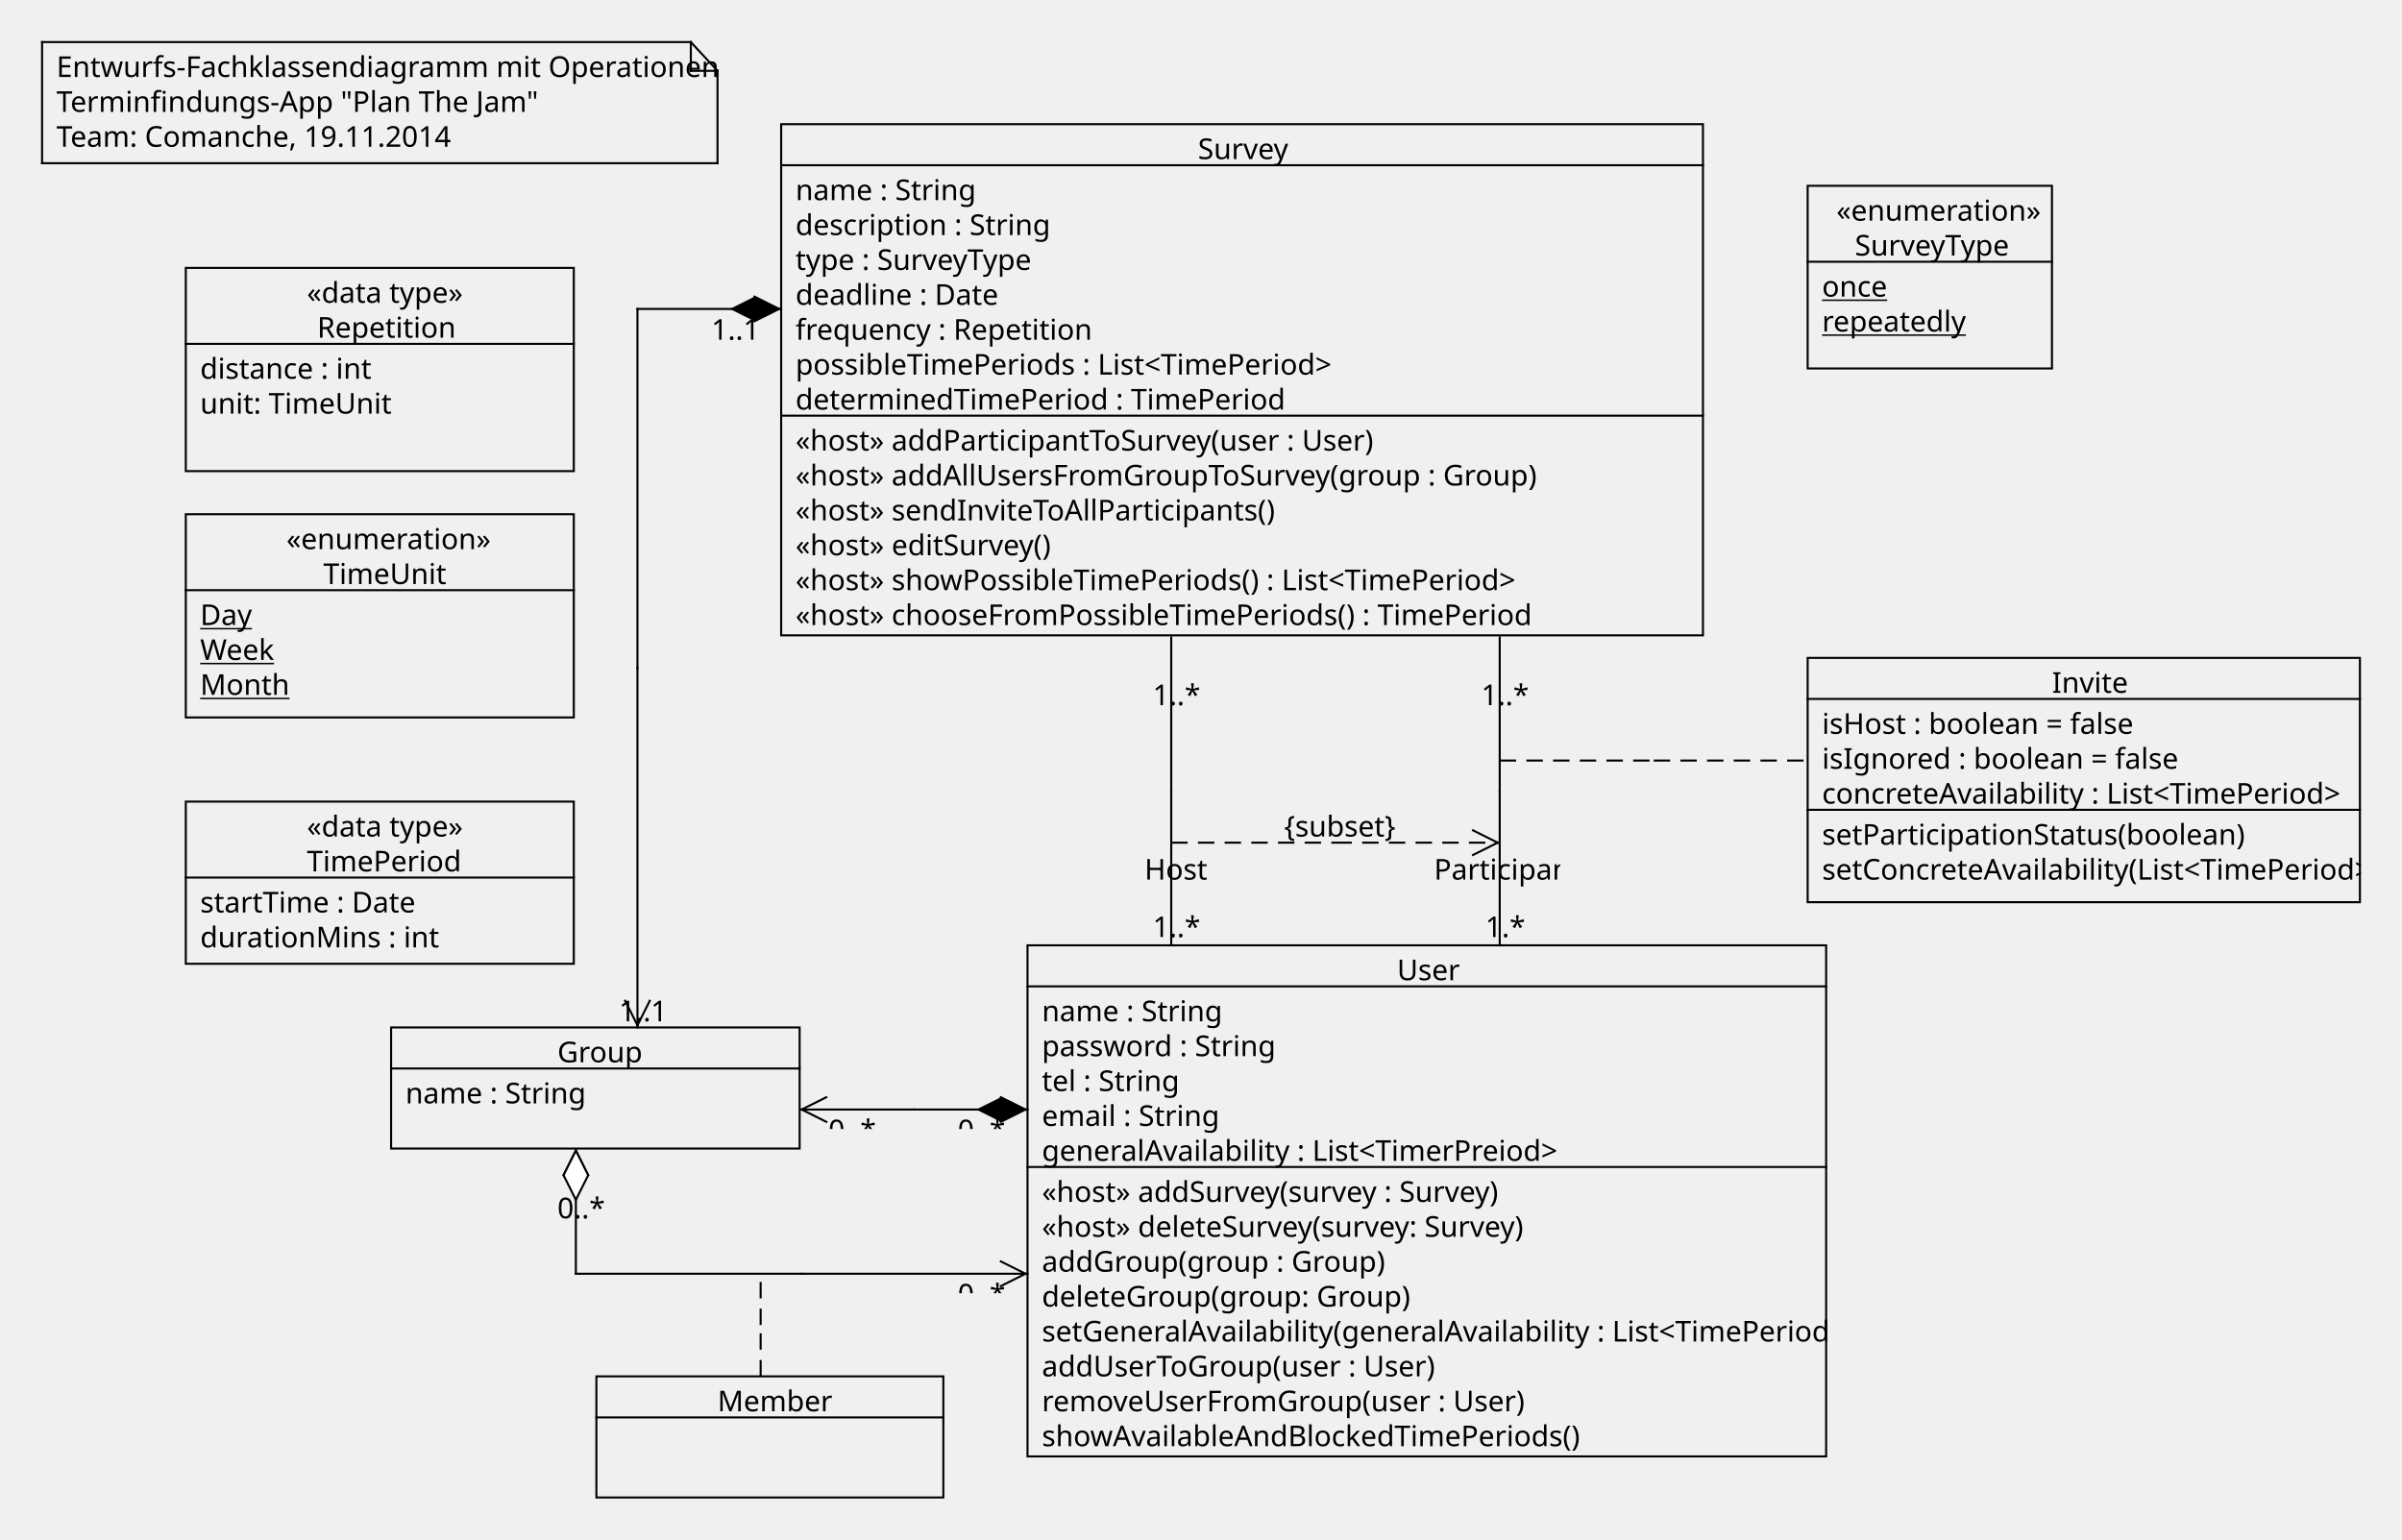
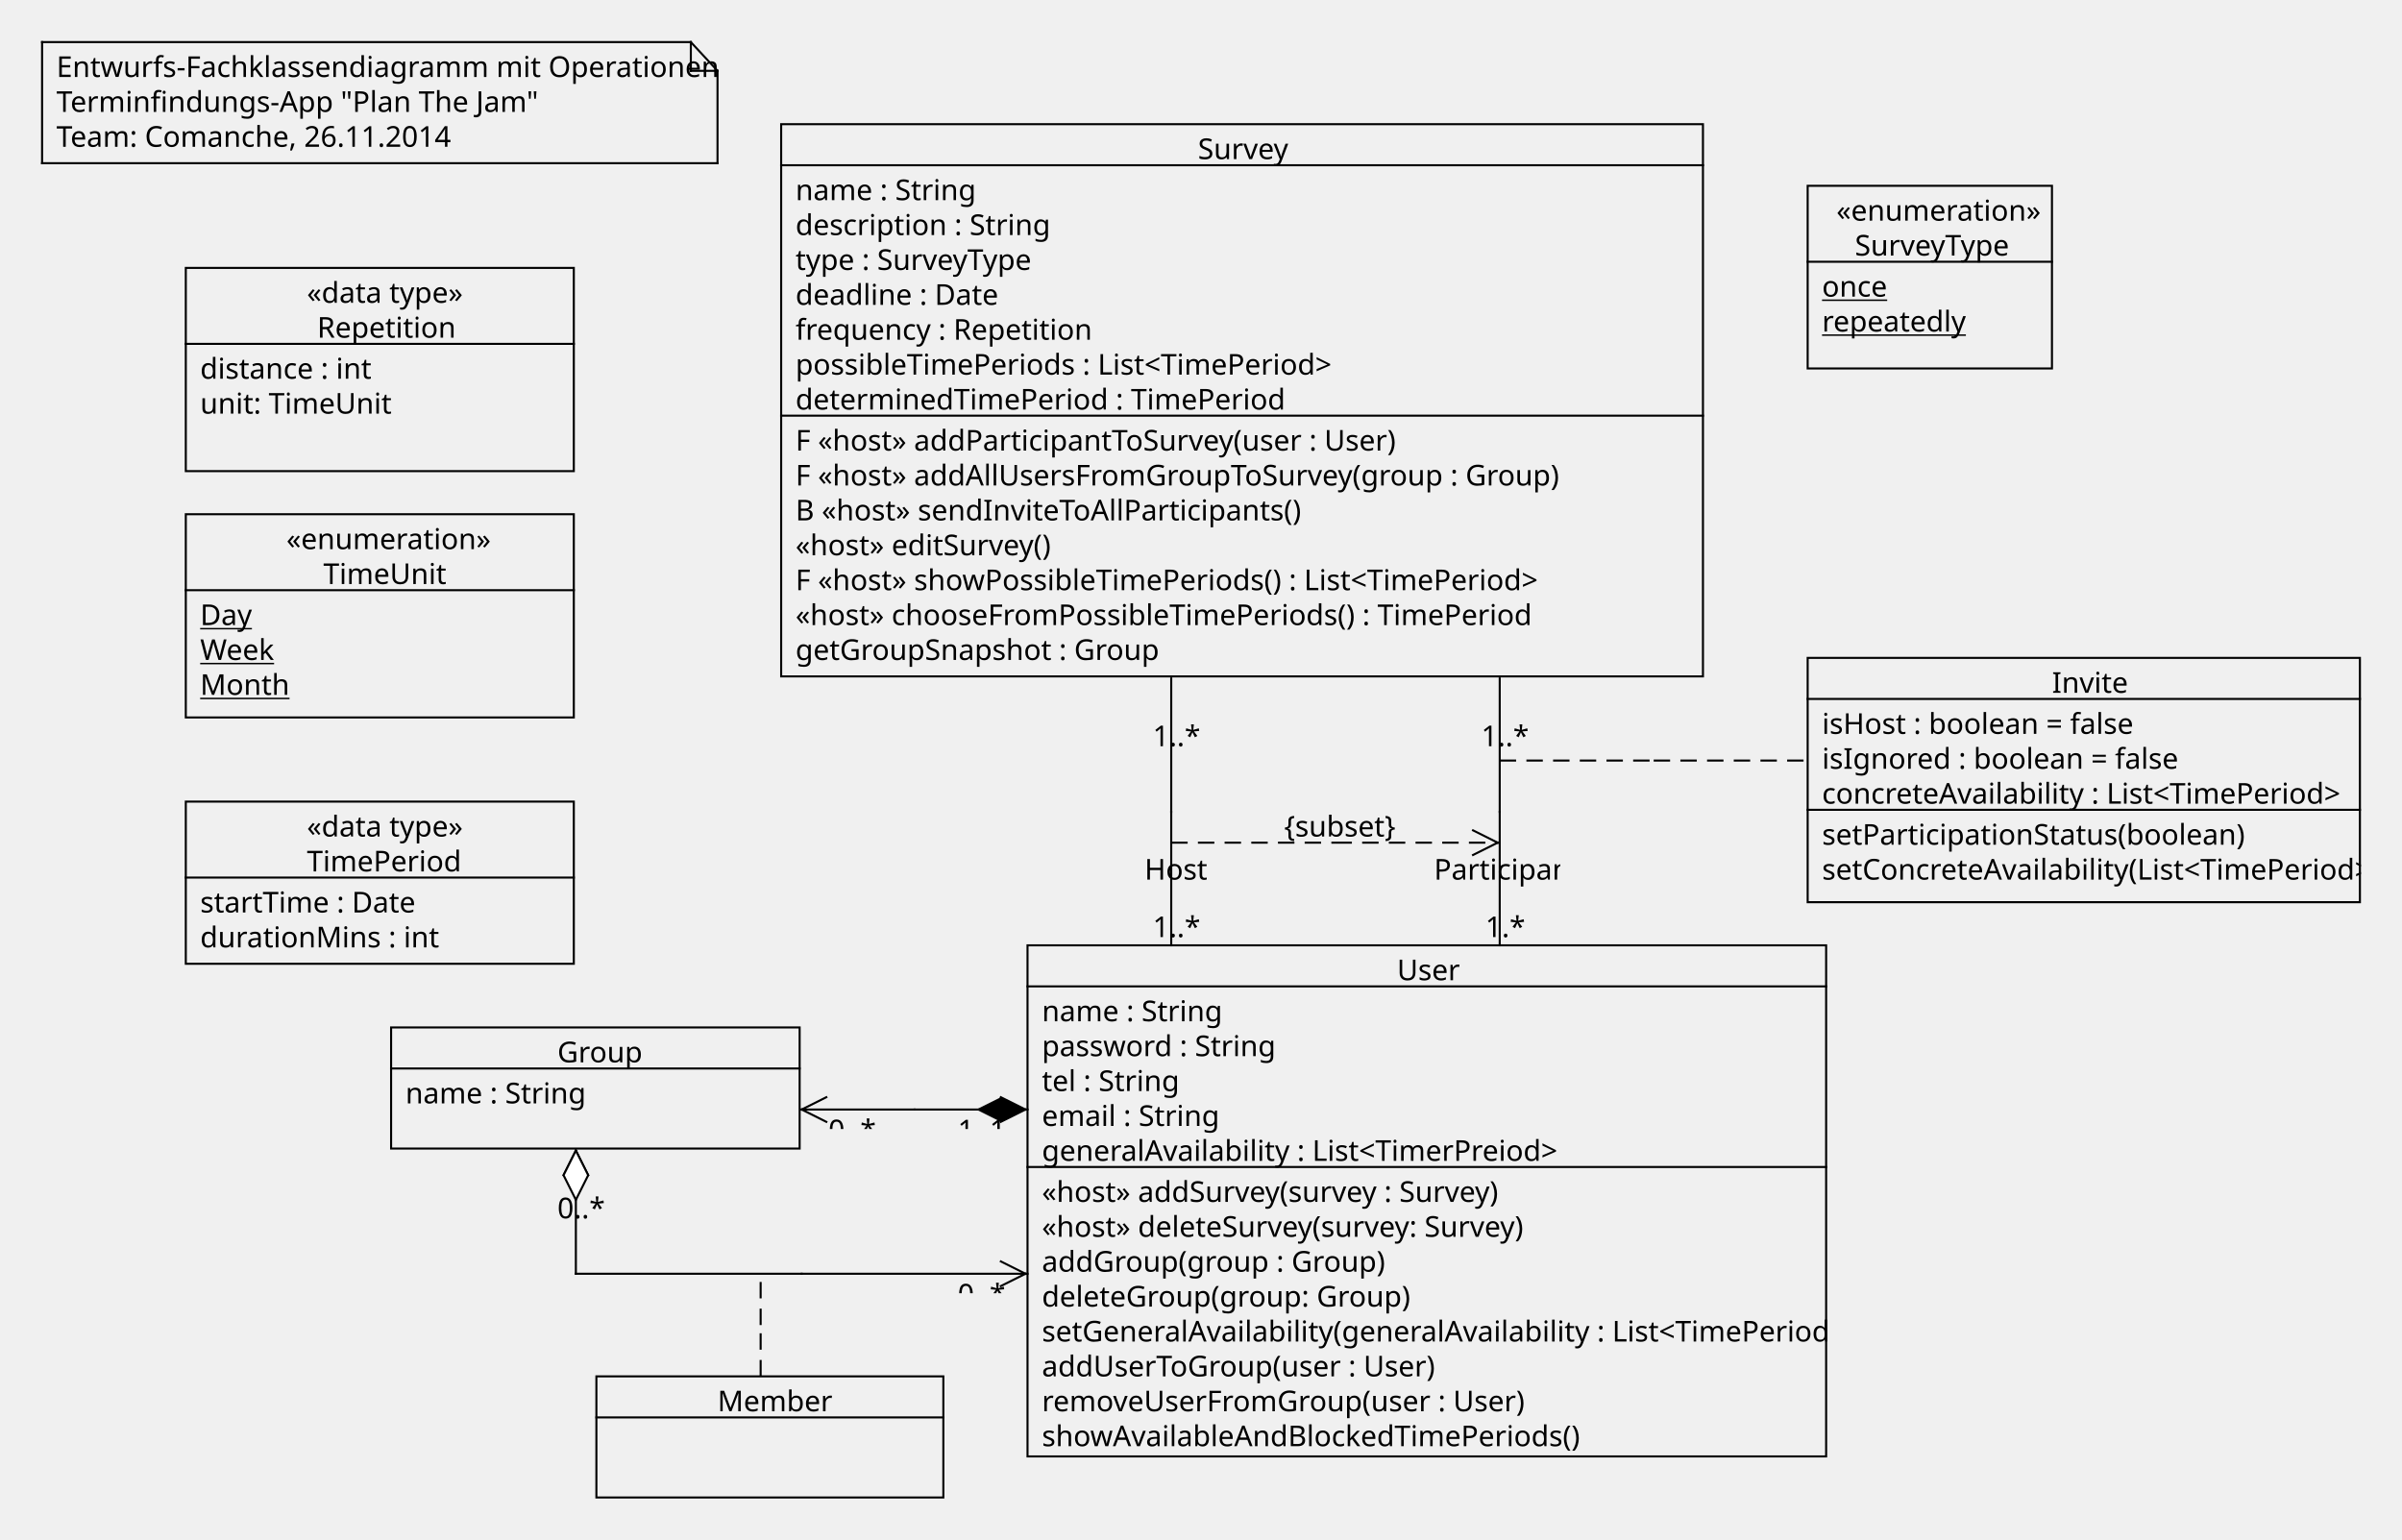
- <svg xmlns="http://www.w3.org/2000/svg" fill-opacity="1" color-rendering="auto" color-interpolation="auto" text-rendering="auto" stroke="black" stroke-linecap="square" width="1170" stroke-miterlimit="10" shape-rendering="auto" stroke-opacity="1" fill="black" stroke-dasharray="none" font-weight="normal" stroke-width="1" viewBox="160 0 1170 750" height="750" font-family="'Dialog'" font-style="normal" stroke-linejoin="miter" font-size="12" stroke-dashoffset="0" image-rendering="auto">
+ <svg xmlns="http://www.w3.org/2000/svg" fill-opacity="1" color-rendering="auto" color-interpolation="auto" text-rendering="auto" stroke="black" stroke-linecap="square" width="1170" stroke-miterlimit="10" shape-rendering="auto" stroke-opacity="1" fill="black" stroke-dasharray="none" font-weight="normal" stroke-width="1" viewBox="160 10 1170 750" height="750" font-family="'Dialog'" font-style="normal" stroke-linejoin="miter" font-size="12" stroke-dashoffset="0" image-rendering="auto">
  <defs id="genericDefs" />
  <g>
    <defs id="defs1">
      <clipPath clipPathUnits="userSpaceOnUse" id="clipPath1">
        <path d="M0 0 L2147483647 0 L2147483647 2147483647 L0 2147483647 L0 0 Z" />
      </clipPath>
      <clipPath clipPathUnits="userSpaceOnUse" id="clipPath2">
        <path d="M0 0 L0 100 L260 100 L260 0 Z" />
      </clipPath>
      <clipPath clipPathUnits="userSpaceOnUse" id="clipPath3">
        <path d="M-0.5 -0.5 L-0.5 99.5 L259.5 99.5 L259.5 -0.5 Z" />
      </clipPath>
      <clipPath clipPathUnits="userSpaceOnUse" id="clipPath4">
-         <path d="M0 0 L0 390 L110 390 L110 0 Z" />
+         <path d="M0 0 L0 90 L40 90 L40 0 Z" />
      </clipPath>
      <clipPath clipPathUnits="userSpaceOnUse" id="clipPath5">
-         <path d="M-0.5 -0.5 L-0.5 389.5 L109.5 389.5 L109.5 -0.5 Z" />
+         <path d="M-0.5 -0.5 L-0.5 89.5 L39.5 89.5 L39.5 -0.5 Z" />
      </clipPath>
      <clipPath clipPathUnits="userSpaceOnUse" id="clipPath6">
-         <path d="M0 0 L0 90 L40 90 L40 0 Z" />
+         <path d="M0 0 L0 60 L170 60 L170 0 Z" />
      </clipPath>
      <clipPath clipPathUnits="userSpaceOnUse" id="clipPath7">
-         <path d="M-0.5 -0.5 L-0.5 89.5 L39.5 89.5 L39.5 -0.5 Z" />
+         <path d="M-0.5 -0.5 L-0.5 59.5 L169.5 59.5 L169.5 -0.5 Z" />
      </clipPath>
      <clipPath clipPathUnits="userSpaceOnUse" id="clipPath8">
-         <path d="M0 0 L0 60 L170 60 L170 0 Z" />
+         <path d="M0 0 L0 60 L330 60 L330 0 Z" />
      </clipPath>
      <clipPath clipPathUnits="userSpaceOnUse" id="clipPath9">
-         <path d="M-0.5 -0.5 L-0.5 59.5 L169.5 59.5 L169.5 -0.5 Z" />
+         <path d="M-0.5 -0.5 L-0.5 59.5 L329.5 59.5 L329.5 -0.5 Z" />
      </clipPath>
      <clipPath clipPathUnits="userSpaceOnUse" id="clipPath10">
-         <path d="M0 0 L0 60 L330 60 L330 0 Z" />
+         <path d="M0 0 L0 40 L150 40 L150 0 Z" />
      </clipPath>
      <clipPath clipPathUnits="userSpaceOnUse" id="clipPath11">
-         <path d="M-0.5 -0.5 L-0.5 59.5 L329.5 59.5 L329.5 -0.5 Z" />
+         <path d="M-0.5 -0.5 L-0.5 39.5 L149.5 39.5 L149.5 -0.5 Z" />
      </clipPath>
      <clipPath clipPathUnits="userSpaceOnUse" id="clipPath12">
-         <path d="M0 0 L0 40 L150 40 L150 0 Z" />
+         <path d="M0 0 L0 60 L200 60 L200 0 Z" />
      </clipPath>
      <clipPath clipPathUnits="userSpaceOnUse" id="clipPath13">
-         <path d="M-0.5 -0.5 L-0.5 39.5 L149.5 39.5 L149.5 -0.5 Z" />
+         <path d="M-0.5 -0.5 L-0.5 59.5 L199.5 59.5 L199.5 -0.5 Z" />
      </clipPath>
      <clipPath clipPathUnits="userSpaceOnUse" id="clipPath14">
-         <path d="M0 0 L0 60 L200 60 L200 0 Z" />
+         <path d="M0 0 L0 100 L190 100 L190 0 Z" />
      </clipPath>
      <clipPath clipPathUnits="userSpaceOnUse" id="clipPath15">
-         <path d="M-0.5 -0.5 L-0.5 59.5 L199.5 59.5 L199.5 -0.5 Z" />
+         <path d="M-0.5 -0.5 L-0.5 99.5 L189.5 99.5 L189.5 -0.5 Z" />
      </clipPath>
      <clipPath clipPathUnits="userSpaceOnUse" id="clipPath16">
-         <path d="M0 0 L0 100 L190 100 L190 0 Z" />
+         <path d="M0 0 L0 80 L190 80 L190 0 Z" />
      </clipPath>
      <clipPath clipPathUnits="userSpaceOnUse" id="clipPath17">
-         <path d="M-0.5 -0.5 L-0.5 99.5 L189.5 99.5 L189.5 -0.5 Z" />
+         <path d="M-0.5 -0.5 L-0.5 79.5 L189.5 79.5 L189.5 -0.5 Z" />
      </clipPath>
      <clipPath clipPathUnits="userSpaceOnUse" id="clipPath18">
-         <path d="M0 0 L0 80 L190 80 L190 0 Z" />
+         <path d="M0 0 L0 70 L200 70 L200 0 Z" />
      </clipPath>
      <clipPath clipPathUnits="userSpaceOnUse" id="clipPath19">
-         <path d="M-0.5 -0.5 L-0.5 79.5 L189.5 79.5 L189.5 -0.5 Z" />
+         <path d="M-0.5 -0.5 L-0.5 69.5 L199.5 69.5 L199.5 -0.5 Z" />
      </clipPath>
      <clipPath clipPathUnits="userSpaceOnUse" id="clipPath20">
-         <path d="M0 0 L0 70 L200 70 L200 0 Z" />
+         <path d="M0 0 L0 170 L80 170 L80 0 Z" />
      </clipPath>
      <clipPath clipPathUnits="userSpaceOnUse" id="clipPath21">
-         <path d="M-0.5 -0.5 L-0.5 69.5 L199.5 69.5 L199.5 -0.5 Z" />
+         <path d="M-0.5 -0.5 L-0.5 169.5 L79.5 169.5 L79.5 -0.5 Z" />
      </clipPath>
      <clipPath clipPathUnits="userSpaceOnUse" id="clipPath22">
-         <path d="M0 0 L0 190 L80 190 L80 0 Z" />
+         <path d="M0 0 L0 170 L50 170 L50 0 Z" />
      </clipPath>
      <clipPath clipPathUnits="userSpaceOnUse" id="clipPath23">
-         <path d="M-0.5 -0.5 L-0.5 189.5 L79.5 189.5 L79.5 -0.5 Z" />
+         <path d="M-0.5 -0.5 L-0.5 169.5 L49.5 169.5 L49.5 -0.5 Z" />
      </clipPath>
      <clipPath clipPathUnits="userSpaceOnUse" id="clipPath24">
-         <path d="M0 0 L0 190 L50 190 L50 0 Z" />
+         <path d="M0 0 L0 120 L270 120 L270 0 Z" />
      </clipPath>
      <clipPath clipPathUnits="userSpaceOnUse" id="clipPath25">
-         <path d="M-0.5 -0.5 L-0.5 189.5 L49.5 189.5 L49.5 -0.5 Z" />
+         <path d="M-0.5 -0.5 L-0.5 119.5 L269.5 119.5 L269.5 -0.5 Z" />
      </clipPath>
      <clipPath clipPathUnits="userSpaceOnUse" id="clipPath26">
-         <path d="M0 0 L0 120 L270 120 L270 0 Z" />
+         <path d="M0 0 L0 270 L450 270 L450 0 Z" />
      </clipPath>
      <clipPath clipPathUnits="userSpaceOnUse" id="clipPath27">
-         <path d="M-0.5 -0.5 L-0.5 119.5 L269.5 119.5 L269.5 -0.5 Z" />
+         <path d="M-0.5 -0.5 L-0.5 269.5 L449.5 269.5 L449.5 -0.5 Z" />
      </clipPath>
      <clipPath clipPathUnits="userSpaceOnUse" id="clipPath28">
-         <path d="M0 0 L0 250 L450 250 L450 0 Z" />
+         <path d="M0 0 L0 40 L190 40 L190 0 Z" />
      </clipPath>
      <clipPath clipPathUnits="userSpaceOnUse" id="clipPath29">
-         <path d="M-0.5 -0.5 L-0.5 249.5 L449.5 249.5 L449.5 -0.5 Z" />
+         <path d="M-0.5 -0.5 L-0.5 39.5 L189.5 39.5 L189.5 -0.5 Z" />
      </clipPath>
      <clipPath clipPathUnits="userSpaceOnUse" id="clipPath30">
-         <path d="M0 0 L0 40 L190 40 L190 0 Z" />
+         <path d="M0 0 L0 90 L120 90 L120 0 Z" />
      </clipPath>
      <clipPath clipPathUnits="userSpaceOnUse" id="clipPath31">
-         <path d="M-0.5 -0.5 L-0.5 39.5 L189.5 39.5 L189.5 -0.5 Z" />
+         <path d="M-0.5 -0.5 L-0.5 89.5 L119.5 89.5 L119.5 -0.5 Z" />
      </clipPath>
      <clipPath clipPathUnits="userSpaceOnUse" id="clipPath32">
-         <path d="M0 0 L0 90 L120 90 L120 0 Z" />
+         <path d="M0 0 L0 250 L390 250 L390 0 Z" />
      </clipPath>
      <clipPath clipPathUnits="userSpaceOnUse" id="clipPath33">
-         <path d="M-0.5 -0.5 L-0.5 89.5 L119.5 89.5 L119.5 -0.5 Z" />
-       </clipPath>
-       <clipPath clipPathUnits="userSpaceOnUse" id="clipPath34">
-         <path d="M0 0 L0 250 L390 250 L390 0 Z" />
-       </clipPath>
-       <clipPath clipPathUnits="userSpaceOnUse" id="clipPath35">
        <path d="M-0.5 -0.5 L-0.5 249.5 L389.5 249.5 L389.5 -0.5 Z" />
      </clipPath>
    </defs>
-     <g font-family="sans-serif" font-size="14" transform="translate(410.5,530.5)">
+     <g font-family="sans-serif" font-size="14" transform="translate(410.5,540.5)">
      <line y2="90" fill="none" x1="30" clip-path="url(#clipPath3)" x2="30" y1="30" />
      <line y2="90" fill="none" x1="30" clip-path="url(#clipPath3)" x2="140" y1="90" />
      <line y2="90" fill="none" x1="140" clip-path="url(#clipPath3)" x2="250" y1="90" />
      <line y2="42" fill="none" x1="30" clip-path="url(#clipPath3)" x2="36" y1="30" />
      <line y2="42" fill="none" x1="30" clip-path="url(#clipPath3)" x2="24" y1="30" />
      <polygon fill="white" clip-path="url(#clipPath3)" points=" 30 30 36 42 30 54 24 42" stroke="none" />
      <polygon fill="none" points=" 30 30 36 42 30 54 24 42" clip-path="url(#clipPath3)" />
      <text x="21" xml:space="preserve" y="63" clip-path="url(#clipPath3)" stroke="none">0..*</text>
      <line y2="96" fill="none" x1="249" clip-path="url(#clipPath3)" x2="237" y1="90" />
      <line y2="84" fill="none" x1="249" clip-path="url(#clipPath3)" x2="237" y1="90" />
      <text x="216" xml:space="preserve" y="105" clip-path="url(#clipPath3)" stroke="none">0..*</text>
    </g>
-     <g font-family="sans-serif" font-size="14" transform="translate(440.5,120.5)">
-       <line y2="30" fill="none" x1="100" clip-path="url(#clipPath5)" x2="30" y1="30" />
-       <line y2="205" fill="none" x1="30" clip-path="url(#clipPath5)" x2="30" y1="30" />
-       <line y2="380" fill="none" x1="30" clip-path="url(#clipPath5)" x2="30" y1="205" />
-       <line y2="36" fill="none" x1="99" clip-path="url(#clipPath5)" x2="87" y1="30" />
-       <line y2="24" fill="none" x1="99" clip-path="url(#clipPath5)" x2="87" y1="30" />
-       <polygon points=" 99 30 87 36 75 30 87 24" clip-path="url(#clipPath5)" stroke="none" />
-       <text x="66" xml:space="preserve" y="45" clip-path="url(#clipPath5)" stroke="none">1..1</text>
-       <line y2="367" fill="none" x1="30" clip-path="url(#clipPath5)" x2="24" y1="379" />
-       <line y2="367" fill="none" x1="30" clip-path="url(#clipPath5)" x2="36" y1="379" />
-       <text x="21" xml:space="preserve" y="377" clip-path="url(#clipPath5)" stroke="none">1..1</text>
-     </g>
-     <g stroke-miterlimit="5" font-size="14" stroke-dasharray="8,5" font-family="sans-serif" transform="translate(500.5,590.5)" stroke-linecap="butt">
-       <line y2="55" fill="none" x1="30" clip-path="url(#clipPath7)" x2="30" y1="80" />
-       <line y2="30" fill="none" x1="30" clip-path="url(#clipPath7)" x2="30" y1="55" />
-     </g>
-     <g font-size="14" transform="translate(450.5,670.5)" fill-opacity="0" fill="rgb(255,255,255)" font-family="sans-serif" stroke="rgb(255,255,255)" stroke-opacity="0">
-       <rect x="0" y="0" clip-path="url(#clipPath9)" width="169" height="59" opacity="0" stroke="none" />
-     </g>
-     <g font-family="sans-serif" font-size="14" transform="translate(450.5,670.5)">
-       <rect fill="none" x="0" width="169" height="59" y="0" clip-path="url(#clipPath9)" />
-       <text x="59" xml:space="preserve" y="17" clip-path="url(#clipPath9)" stroke="none">Member</text>
-       <line y2="20" fill="none" x1="0" clip-path="url(#clipPath9)" x2="169" y1="20" />
-     </g>
-     <g font-size="14" transform="translate(180.5,20.5)" fill-opacity="0" fill="rgb(255,255,255)" font-family="sans-serif" stroke="rgb(255,255,255)" stroke-opacity="0">
-       <polygon clip-path="url(#clipPath11)" points=" 0 0 316 0 316 0 329 14 329 14 329 59 329 59 0 59 0 59 0 0" opacity="0" stroke="none" />
-     </g>
-     <g font-family="sans-serif" font-size="14" transform="translate(180.5,20.5)">
-       <text x="7" xml:space="preserve" y="17" clip-path="url(#clipPath11)" stroke="none">Entwurfs-Fachklassendiagramm mit Operationen</text>
-       <text x="7" xml:space="preserve" y="34" clip-path="url(#clipPath11)" stroke="none">Terminfindungs-App "Plan The Jam"</text>
-       <text x="7" xml:space="preserve" y="51" clip-path="url(#clipPath11)" stroke="none">Team: Comanche, 19.11.2014</text>
-       <line y2="0" fill="none" x1="0" clip-path="url(#clipPath11)" x2="316" y1="0" />
-       <line y2="14" fill="none" x1="316" clip-path="url(#clipPath11)" x2="329" y1="0" />
-       <line y2="59" fill="none" x1="329" clip-path="url(#clipPath11)" x2="329" y1="14" />
-       <line y2="59" fill="none" x1="329" clip-path="url(#clipPath11)" x2="0" y1="59" />
-       <line y2="0" fill="none" x1="0" clip-path="url(#clipPath11)" x2="0" y1="59" />
-       <line y2="14" fill="none" x1="316" clip-path="url(#clipPath11)" x2="316" y1="0" />
-       <line y2="14" fill="none" x1="316" clip-path="url(#clipPath11)" x2="329" y1="14" />
-     </g>
-     <g font-family="sans-serif" font-size="14" transform="translate(520.5,510.5)">
-       <line y2="30" fill="none" x1="140" clip-path="url(#clipPath13)" x2="85" y1="30" />
-       <line y2="30" fill="none" x1="85" clip-path="url(#clipPath13)" x2="30" y1="30" />
-       <line y2="36" fill="none" x1="139" clip-path="url(#clipPath13)" x2="127" y1="30" />
-       <line y2="24" fill="none" x1="139" clip-path="url(#clipPath13)" x2="127" y1="30" />
-       <polygon points=" 139 30 127 36 115 30 127 24" clip-path="url(#clipPath13)" stroke="none" />
-       <text x="106" xml:space="preserve" y="45" clip-path="url(#clipPath13)" stroke="none">0..*</text>
-       <line y2="24" fill="none" x1="30" clip-path="url(#clipPath13)" x2="42" y1="30" />
-       <line y2="36" fill="none" x1="30" clip-path="url(#clipPath13)" x2="42" y1="30" />
-       <text x="43" xml:space="preserve" y="45" clip-path="url(#clipPath13)" stroke="none">0..*</text>
-     </g>
-     <g font-size="14" transform="translate(350.5,500.5)" fill-opacity="0" fill="rgb(255,255,255)" font-family="sans-serif" stroke="rgb(255,255,255)" stroke-opacity="0">
-       <rect x="0" y="0" clip-path="url(#clipPath15)" width="199" height="59" opacity="0" stroke="none" />
-     </g>
-     <g font-family="sans-serif" font-size="14" transform="translate(350.5,500.5)">
-       <rect fill="none" x="0" width="199" height="59" y="0" clip-path="url(#clipPath15)" />
-       <text x="81" xml:space="preserve" y="17" clip-path="url(#clipPath15)" stroke="none">Group</text>
-       <line y2="20" fill="none" x1="0" clip-path="url(#clipPath15)" x2="199" y1="20" />
-       <text x="7" xml:space="preserve" y="37" clip-path="url(#clipPath15)" stroke="none">name : String</text>
-     </g>
-     <g font-size="14" transform="translate(250.5,250.5)" fill-opacity="0" fill="rgb(255,255,255)" font-family="sans-serif" stroke="rgb(255,255,255)" stroke-opacity="0">
-       <rect x="0" y="0" clip-path="url(#clipPath17)" width="189" height="99" opacity="0" stroke="none" />
-     </g>
-     <g font-family="sans-serif" font-size="14" transform="translate(250.5,250.5)">
-       <rect fill="none" x="0" width="189" height="99" y="0" clip-path="url(#clipPath17)" />
-       <text x="49" xml:space="preserve" y="17" clip-path="url(#clipPath17)" stroke="none">«enumeration»</text>
-       <text x="67" xml:space="preserve" y="34" clip-path="url(#clipPath17)" stroke="none">TimeUnit</text>
+     <g stroke-miterlimit="5" font-size="14" stroke-dasharray="8,5" font-family="sans-serif" transform="translate(500.5,600.5)" stroke-linecap="butt">
+       <line y2="55" fill="none" x1="30" clip-path="url(#clipPath5)" x2="30" y1="80" />
+       <line y2="30" fill="none" x1="30" clip-path="url(#clipPath5)" x2="30" y1="55" />
+     </g>
+     <g font-size="14" transform="translate(450.5,680.5)" fill-opacity="0" fill="rgb(255,255,255)" font-family="sans-serif" stroke="rgb(255,255,255)" stroke-opacity="0">
+       <rect x="0" y="0" clip-path="url(#clipPath7)" width="169" height="59" opacity="0" stroke="none" />
+     </g>
+     <g font-family="sans-serif" font-size="14" transform="translate(450.5,680.5)">
+       <rect fill="none" x="0" width="169" height="59" y="0" clip-path="url(#clipPath7)" />
+       <text x="59" xml:space="preserve" y="17" clip-path="url(#clipPath7)" stroke="none">Member</text>
+       <line y2="20" fill="none" x1="0" clip-path="url(#clipPath7)" x2="169" y1="20" />
+     </g>
+     <g font-size="14" transform="translate(180.5,30.5)" fill-opacity="0" fill="rgb(255,255,255)" font-family="sans-serif" stroke="rgb(255,255,255)" stroke-opacity="0">
+       <polygon clip-path="url(#clipPath9)" points=" 0 0 316 0 316 0 329 14 329 14 329 59 329 59 0 59 0 59 0 0" opacity="0" stroke="none" />
+     </g>
+     <g font-family="sans-serif" font-size="14" transform="translate(180.5,30.5)">
+       <text x="7" xml:space="preserve" y="17" clip-path="url(#clipPath9)" stroke="none">Entwurfs-Fachklassendiagramm mit Operationen</text>
+       <text x="7" xml:space="preserve" y="34" clip-path="url(#clipPath9)" stroke="none">Terminfindungs-App "Plan The Jam"</text>
+       <text x="7" xml:space="preserve" y="51" clip-path="url(#clipPath9)" stroke="none">Team: Comanche, 26.11.2014</text>
+       <line y2="0" fill="none" x1="0" clip-path="url(#clipPath9)" x2="316" y1="0" />
+       <line y2="14" fill="none" x1="316" clip-path="url(#clipPath9)" x2="329" y1="0" />
+       <line y2="59" fill="none" x1="329" clip-path="url(#clipPath9)" x2="329" y1="14" />
+       <line y2="59" fill="none" x1="329" clip-path="url(#clipPath9)" x2="0" y1="59" />
+       <line y2="0" fill="none" x1="0" clip-path="url(#clipPath9)" x2="0" y1="59" />
+       <line y2="14" fill="none" x1="316" clip-path="url(#clipPath9)" x2="316" y1="0" />
+       <line y2="14" fill="none" x1="316" clip-path="url(#clipPath9)" x2="329" y1="14" />
+     </g>
+     <g font-family="sans-serif" font-size="14" transform="translate(520.5,520.5)">
+       <line y2="30" fill="none" x1="140" clip-path="url(#clipPath11)" x2="85" y1="30" />
+       <line y2="30" fill="none" x1="85" clip-path="url(#clipPath11)" x2="30" y1="30" />
+       <line y2="36" fill="none" x1="139" clip-path="url(#clipPath11)" x2="127" y1="30" />
+       <line y2="24" fill="none" x1="139" clip-path="url(#clipPath11)" x2="127" y1="30" />
+       <polygon points=" 139 30 127 36 115 30 127 24" clip-path="url(#clipPath11)" stroke="none" />
+       <text x="106" xml:space="preserve" y="45" clip-path="url(#clipPath11)" stroke="none">1..1</text>
+       <line y2="24" fill="none" x1="30" clip-path="url(#clipPath11)" x2="42" y1="30" />
+       <line y2="36" fill="none" x1="30" clip-path="url(#clipPath11)" x2="42" y1="30" />
+       <text x="43" xml:space="preserve" y="45" clip-path="url(#clipPath11)" stroke="none">0..*</text>
+     </g>
+     <g font-size="14" transform="translate(350.5,510.5)" fill-opacity="0" fill="rgb(255,255,255)" font-family="sans-serif" stroke="rgb(255,255,255)" stroke-opacity="0">
+       <rect x="0" y="0" clip-path="url(#clipPath13)" width="199" height="59" opacity="0" stroke="none" />
+     </g>
+     <g font-family="sans-serif" font-size="14" transform="translate(350.5,510.5)">
+       <rect fill="none" x="0" width="199" height="59" y="0" clip-path="url(#clipPath13)" />
+       <text x="81" xml:space="preserve" y="17" clip-path="url(#clipPath13)" stroke="none">Group</text>
+       <line y2="20" fill="none" x1="0" clip-path="url(#clipPath13)" x2="199" y1="20" />
+       <text x="7" xml:space="preserve" y="37" clip-path="url(#clipPath13)" stroke="none">name : String</text>
+     </g>
+     <g font-size="14" transform="translate(250.5,260.5)" fill-opacity="0" fill="rgb(255,255,255)" font-family="sans-serif" stroke="rgb(255,255,255)" stroke-opacity="0">
+       <rect x="0" y="0" clip-path="url(#clipPath15)" width="189" height="99" opacity="0" stroke="none" />
+     </g>
+     <g font-family="sans-serif" font-size="14" transform="translate(250.5,260.5)">
+       <rect fill="none" x="0" width="189" height="99" y="0" clip-path="url(#clipPath15)" />
+       <text x="49" xml:space="preserve" y="17" clip-path="url(#clipPath15)" stroke="none">«enumeration»</text>
+       <text x="67" xml:space="preserve" y="34" clip-path="url(#clipPath15)" stroke="none">TimeUnit</text>
+       <line y2="37" fill="none" x1="0" clip-path="url(#clipPath15)" x2="189" y1="37" />
+       <text x="7" xml:space="preserve" y="54" clip-path="url(#clipPath15)" text-decoration="underline" stroke="none">Day</text>
+       <text x="7" xml:space="preserve" y="71" clip-path="url(#clipPath15)" text-decoration="underline" stroke="none">Week</text>
+       <text x="7" xml:space="preserve" y="88" clip-path="url(#clipPath15)" text-decoration="underline" stroke="none">Month</text>
+     </g>
+     <g font-size="14" transform="translate(250.5,400.5)" fill-opacity="0" fill="rgb(255,255,255)" font-family="sans-serif" stroke="rgb(255,255,255)" stroke-opacity="0">
+       <rect x="0" y="0" clip-path="url(#clipPath17)" width="189" height="79" opacity="0" stroke="none" />
+     </g>
+     <g font-family="sans-serif" font-size="14" transform="translate(250.5,400.5)">
+       <rect fill="none" x="0" width="189" height="79" y="0" clip-path="url(#clipPath17)" />
+       <text x="59" xml:space="preserve" y="17" clip-path="url(#clipPath17)" stroke="none">«data type»</text>
+       <text x="59" xml:space="preserve" y="34" clip-path="url(#clipPath17)" stroke="none">TimePeriod</text>
      <line y2="37" fill="none" x1="0" clip-path="url(#clipPath17)" x2="189" y1="37" />
-       <text x="7" xml:space="preserve" y="54" clip-path="url(#clipPath17)" text-decoration="underline" stroke="none">Day</text>
-       <text x="7" xml:space="preserve" y="71" clip-path="url(#clipPath17)" text-decoration="underline" stroke="none">Week</text>
-       <text x="7" xml:space="preserve" y="88" clip-path="url(#clipPath17)" text-decoration="underline" stroke="none">Month</text>
-     </g>
-     <g font-size="14" transform="translate(250.5,390.5)" fill-opacity="0" fill="rgb(255,255,255)" font-family="sans-serif" stroke="rgb(255,255,255)" stroke-opacity="0">
-       <rect x="0" y="0" clip-path="url(#clipPath19)" width="189" height="79" opacity="0" stroke="none" />
-     </g>
-     <g font-family="sans-serif" font-size="14" transform="translate(250.5,390.5)">
-       <rect fill="none" x="0" width="189" height="79" y="0" clip-path="url(#clipPath19)" />
-       <text x="59" xml:space="preserve" y="17" clip-path="url(#clipPath19)" stroke="none">«data type»</text>
-       <text x="59" xml:space="preserve" y="34" clip-path="url(#clipPath19)" stroke="none">TimePeriod</text>
-       <line y2="37" fill="none" x1="0" clip-path="url(#clipPath19)" x2="189" y1="37" />
-       <text x="7" xml:space="preserve" y="54" clip-path="url(#clipPath19)" stroke="none">startTime : Date</text>
-       <text x="7" xml:space="preserve" y="71" clip-path="url(#clipPath19)" stroke="none">durationMins : int</text>
-     </g>
-     <g stroke-miterlimit="5" font-size="14" stroke-dasharray="8,5" font-family="sans-serif" transform="translate(700.5,360.5)" stroke-linecap="butt">
-       <line y2="50" fill="none" x1="30" clip-path="url(#clipPath21)" x2="110" y1="50" />
-       <line y2="50" fill="none" x1="110" clip-path="url(#clipPath21)" x2="190" y1="50" />
-       <line stroke-linecap="square" clip-path="url(#clipPath21)" fill="none" x1="189" x2="177" y1="50" y2="56" stroke-dasharray="none" stroke-miterlimit="10" />
-       <line stroke-linecap="square" clip-path="url(#clipPath21)" fill="none" x1="189" x2="177" y1="50" y2="44" stroke-dasharray="none" stroke-miterlimit="10" />
-       <text stroke-linecap="square" x="85" y="47" clip-path="url(#clipPath21)" stroke-dasharray="none" stroke="none" stroke-miterlimit="10" xml:space="preserve">{subset}</text>
-     </g>
-     <g font-family="sans-serif" font-size="14" transform="translate(840.5,280.5)">
-       <line y2="105" fill="none" x1="50" clip-path="url(#clipPath23)" x2="50" y1="180" />
-       <line y2="30" fill="none" x1="50" clip-path="url(#clipPath23)" x2="50" y1="105" />
-       <text x="43" xml:space="preserve" y="176" clip-path="url(#clipPath23)" stroke="none">1.*</text>
-       <text x="18" xml:space="preserve" y="148" clip-path="url(#clipPath23)" stroke="none">Participant</text>
-       <text x="41" xml:space="preserve" y="63" clip-path="url(#clipPath23)" stroke="none">1..*</text>
-     </g>
-     <g font-family="sans-serif" font-size="14" transform="translate(700.5,280.5)">
-       <line y2="105" fill="none" x1="30" clip-path="url(#clipPath25)" x2="30" y1="180" />
-       <line y2="30" fill="none" x1="30" clip-path="url(#clipPath25)" x2="30" y1="105" />
-       <text x="21" xml:space="preserve" y="176" clip-path="url(#clipPath25)" stroke="none">1..*</text>
-       <text x="17" xml:space="preserve" y="148" clip-path="url(#clipPath25)" stroke="none">Host</text>
-       <text x="21" xml:space="preserve" y="63" clip-path="url(#clipPath25)" stroke="none">1..*</text>
-     </g>
-     <g font-size="14" transform="translate(1040.5,320.5)" fill-opacity="0" fill="rgb(255,255,255)" font-family="sans-serif" stroke="rgb(255,255,255)" stroke-opacity="0">
-       <rect x="0" y="0" clip-path="url(#clipPath27)" width="269" height="119" opacity="0" stroke="none" />
-     </g>
-     <g font-family="sans-serif" font-size="14" transform="translate(1040.5,320.5)">
-       <rect fill="none" x="0" width="269" height="119" y="0" clip-path="url(#clipPath27)" />
-       <text x="119" xml:space="preserve" y="17" clip-path="url(#clipPath27)" stroke="none">Invite</text>
-       <line y2="20" fill="none" x1="0" clip-path="url(#clipPath27)" x2="269" y1="20" />
-       <text x="7" xml:space="preserve" y="37" clip-path="url(#clipPath27)" stroke="none">isHost : boolean = false</text>
-       <text x="7" xml:space="preserve" y="54" clip-path="url(#clipPath27)" stroke="none">isIgnored : boolean = false</text>
-       <text x="7" xml:space="preserve" y="71" clip-path="url(#clipPath27)" stroke="none">concreteAvailability : List&lt;TimePeriod&gt;</text>
-       <line y2="74" fill="none" x1="0" clip-path="url(#clipPath27)" x2="269" y1="74" />
-       <text x="7" xml:space="preserve" y="91" clip-path="url(#clipPath27)" stroke="none">setParticipationStatus(boolean)</text>
-       <text x="7" xml:space="preserve" y="108" clip-path="url(#clipPath27)" stroke="none">setConcreteAvailability(List&lt;TimePeriod&gt;)</text>
-     </g>
-     <g font-size="14" transform="translate(540.5,60.5)" fill-opacity="0" fill="rgb(255,255,255)" font-family="sans-serif" stroke="rgb(255,255,255)" stroke-opacity="0">
-       <rect x="0" y="0" clip-path="url(#clipPath29)" width="449" height="249" opacity="0" stroke="none" />
-     </g>
-     <g font-family="sans-serif" font-size="14" transform="translate(540.5,60.5)">
-       <rect fill="none" x="0" width="449" height="249" y="0" clip-path="url(#clipPath29)" />
-       <text x="203" xml:space="preserve" y="17" clip-path="url(#clipPath29)" stroke="none">Survey</text>
-       <line y2="20" fill="none" x1="0" clip-path="url(#clipPath29)" x2="449" y1="20" />
-       <text x="7" xml:space="preserve" y="37" clip-path="url(#clipPath29)" stroke="none">name : String</text>
-       <text x="7" xml:space="preserve" y="54" clip-path="url(#clipPath29)" stroke="none">description : String</text>
-       <text x="7" xml:space="preserve" y="71" clip-path="url(#clipPath29)" stroke="none">type : SurveyType</text>
-       <text x="7" xml:space="preserve" y="88" clip-path="url(#clipPath29)" stroke="none">deadline : Date</text>
-       <text x="7" xml:space="preserve" y="105" clip-path="url(#clipPath29)" stroke="none">frequency : Repetition</text>
-       <text x="7" xml:space="preserve" y="122" clip-path="url(#clipPath29)" stroke="none">possibleTimePeriods : List&lt;TimePeriod&gt;</text>
-       <text x="7" xml:space="preserve" y="139" clip-path="url(#clipPath29)" stroke="none">determinedTimePeriod : TimePeriod</text>
-       <line y2="142" fill="none" x1="0" clip-path="url(#clipPath29)" x2="449" y1="142" />
-       <text x="7" xml:space="preserve" y="159" clip-path="url(#clipPath29)" stroke="none">«host» addParticipantToSurvey(user : User)</text>
-       <text x="7" xml:space="preserve" y="176" clip-path="url(#clipPath29)" stroke="none">«host» addAllUsersFromGroupToSurvey(group : Group)</text>
-       <text x="7" xml:space="preserve" y="193" clip-path="url(#clipPath29)" stroke="none">«host» sendInviteToAllParticipants()</text>
-       <text x="7" xml:space="preserve" y="210" clip-path="url(#clipPath29)" stroke="none">«host» editSurvey()</text>
-       <text x="7" xml:space="preserve" y="227" clip-path="url(#clipPath29)" stroke="none">«host» showPossibleTimePeriods() : List&lt;TimePeriod&gt;</text>
-       <text x="7" xml:space="preserve" y="244" clip-path="url(#clipPath29)" stroke="none">«host» chooseFromPossibleTimePeriods() : TimePeriod</text>
-     </g>
-     <g stroke-miterlimit="5" font-size="14" stroke-dasharray="8,5" font-family="sans-serif" transform="translate(860.5,340.5)" stroke-linecap="butt">
-       <line y2="30" fill="none" x1="30" clip-path="url(#clipPath31)" x2="105" y1="30" />
-       <line y2="30" fill="none" x1="105" clip-path="url(#clipPath31)" x2="180" y1="30" />
-     </g>
-     <g font-size="14" transform="translate(1040.5,90.5)" fill-opacity="0" fill="rgb(255,255,255)" font-family="sans-serif" stroke="rgb(255,255,255)" stroke-opacity="0">
-       <rect x="0" y="0" clip-path="url(#clipPath33)" width="119" height="89" opacity="0" stroke="none" />
-     </g>
-     <g font-family="sans-serif" font-size="14" transform="translate(1040.5,90.5)">
-       <rect fill="none" x="0" width="119" height="89" y="0" clip-path="url(#clipPath33)" />
-       <text x="14" xml:space="preserve" y="17" clip-path="url(#clipPath33)" stroke="none">«enumeration»</text>
-       <text x="23" xml:space="preserve" y="34" clip-path="url(#clipPath33)" stroke="none">SurveyType</text>
-       <line y2="37" fill="none" x1="0" clip-path="url(#clipPath33)" x2="119" y1="37" />
-       <text x="7" xml:space="preserve" y="54" clip-path="url(#clipPath33)" text-decoration="underline" stroke="none">once</text>
-       <text x="7" xml:space="preserve" y="71" clip-path="url(#clipPath33)" text-decoration="underline" stroke="none">repeatedly</text>
-     </g>
-     <g font-size="14" transform="translate(250.5,130.5)" fill-opacity="0" fill="rgb(255,255,255)" font-family="sans-serif" stroke="rgb(255,255,255)" stroke-opacity="0">
-       <rect x="0" y="0" clip-path="url(#clipPath17)" width="189" height="99" opacity="0" stroke="none" />
-     </g>
-     <g font-family="sans-serif" font-size="14" transform="translate(250.5,130.5)">
-       <rect fill="none" x="0" width="189" height="99" y="0" clip-path="url(#clipPath17)" />
-       <text x="59" xml:space="preserve" y="17" clip-path="url(#clipPath17)" stroke="none">«data type»</text>
-       <text x="64" xml:space="preserve" y="34" clip-path="url(#clipPath17)" stroke="none">Repetition</text>
-       <line y2="37" fill="none" x1="0" clip-path="url(#clipPath17)" x2="189" y1="37" />
-       <text x="7" xml:space="preserve" y="54" clip-path="url(#clipPath17)" stroke="none">distance : int</text>
-       <text x="7" xml:space="preserve" y="71" clip-path="url(#clipPath17)" stroke="none">unit: TimeUnit</text>
-     </g>
-     <g font-size="14" transform="translate(660.5,460.5)" fill-opacity="0" fill="rgb(255,255,255)" font-family="sans-serif" stroke="rgb(255,255,255)" stroke-opacity="0">
-       <rect x="0" y="0" clip-path="url(#clipPath35)" width="389" height="249" opacity="0" stroke="none" />
-     </g>
-     <g font-family="sans-serif" font-size="14" transform="translate(660.5,460.5)">
-       <rect fill="none" x="0" width="389" height="249" y="0" clip-path="url(#clipPath35)" />
-       <text x="180" xml:space="preserve" y="17" clip-path="url(#clipPath35)" stroke="none">User</text>
-       <line y2="20" fill="none" x1="0" clip-path="url(#clipPath35)" x2="389" y1="20" />
-       <text x="7" xml:space="preserve" y="37" clip-path="url(#clipPath35)" stroke="none">name : String</text>
-       <text x="7" xml:space="preserve" y="54" clip-path="url(#clipPath35)" stroke="none">password : String</text>
-       <text x="7" xml:space="preserve" y="71" clip-path="url(#clipPath35)" stroke="none">tel : String</text>
-       <text x="7" xml:space="preserve" y="88" clip-path="url(#clipPath35)" stroke="none">email : String</text>
-       <text x="7" xml:space="preserve" y="105" clip-path="url(#clipPath35)" stroke="none">generalAvailability : List&lt;TimerPreiod&gt;</text>
-       <line y2="108" fill="none" x1="0" clip-path="url(#clipPath35)" x2="389" y1="108" />
-       <text x="7" xml:space="preserve" y="125" clip-path="url(#clipPath35)" stroke="none">«host» addSurvey(survey : Survey)</text>
-       <text x="7" xml:space="preserve" y="142" clip-path="url(#clipPath35)" stroke="none">«host» deleteSurvey(survey: Survey)</text>
-       <text x="7" xml:space="preserve" y="159" clip-path="url(#clipPath35)" stroke="none">addGroup(group : Group)</text>
-       <text x="7" xml:space="preserve" y="176" clip-path="url(#clipPath35)" stroke="none">deleteGroup(group: Group)</text>
-       <text x="7" xml:space="preserve" y="193" clip-path="url(#clipPath35)" stroke="none">setGeneralAvailability(generalAvailability : List&lt;TimePeriod&gt;)</text>
-       <text x="7" xml:space="preserve" y="210" clip-path="url(#clipPath35)" stroke="none">addUserToGroup(user : User)</text>
-       <text x="7" xml:space="preserve" y="227" clip-path="url(#clipPath35)" stroke="none">removeUserFromGroup(user : User)</text>
-       <text x="7" xml:space="preserve" y="244" clip-path="url(#clipPath35)" stroke="none">showAvailableAndBlockedTimePeriods()</text>
+       <text x="7" xml:space="preserve" y="54" clip-path="url(#clipPath17)" stroke="none">startTime : Date</text>
+       <text x="7" xml:space="preserve" y="71" clip-path="url(#clipPath17)" stroke="none">durationMins : int</text>
+     </g>
+     <g stroke-miterlimit="5" font-size="14" stroke-dasharray="8,5" font-family="sans-serif" transform="translate(700.5,370.5)" stroke-linecap="butt">
+       <line y2="50" fill="none" x1="30" clip-path="url(#clipPath19)" x2="110" y1="50" />
+       <line y2="50" fill="none" x1="110" clip-path="url(#clipPath19)" x2="190" y1="50" />
+       <line stroke-linecap="square" clip-path="url(#clipPath19)" fill="none" x1="189" x2="177" y1="50" y2="56" stroke-dasharray="none" stroke-miterlimit="10" />
+       <line stroke-linecap="square" clip-path="url(#clipPath19)" fill="none" x1="189" x2="177" y1="50" y2="44" stroke-dasharray="none" stroke-miterlimit="10" />
+       <text stroke-linecap="square" x="85" y="47" clip-path="url(#clipPath19)" stroke-dasharray="none" stroke="none" stroke-miterlimit="10" xml:space="preserve">{subset}</text>
+     </g>
+     <g font-family="sans-serif" font-size="14" transform="translate(840.5,310.5)">
+       <line y2="95" fill="none" x1="50" clip-path="url(#clipPath21)" x2="50" y1="160" />
+       <line y2="30" fill="none" x1="50" clip-path="url(#clipPath21)" x2="50" y1="95" />
+       <text x="43" xml:space="preserve" y="156" clip-path="url(#clipPath21)" stroke="none">1.*</text>
+       <text x="18" xml:space="preserve" y="128" clip-path="url(#clipPath21)" stroke="none">Participant</text>
+       <text x="41" xml:space="preserve" y="63" clip-path="url(#clipPath21)" stroke="none">1..*</text>
+     </g>
+     <g font-family="sans-serif" font-size="14" transform="translate(700.5,310.5)">
+       <line y2="95" fill="none" x1="30" clip-path="url(#clipPath23)" x2="30" y1="160" />
+       <line y2="30" fill="none" x1="30" clip-path="url(#clipPath23)" x2="30" y1="95" />
+       <text x="21" xml:space="preserve" y="156" clip-path="url(#clipPath23)" stroke="none">1..*</text>
+       <text x="17" xml:space="preserve" y="128" clip-path="url(#clipPath23)" stroke="none">Host</text>
+       <text x="21" xml:space="preserve" y="63" clip-path="url(#clipPath23)" stroke="none">1..*</text>
+     </g>
+     <g font-size="14" transform="translate(1040.5,330.5)" fill-opacity="0" fill="rgb(255,255,255)" font-family="sans-serif" stroke="rgb(255,255,255)" stroke-opacity="0">
+       <rect x="0" y="0" clip-path="url(#clipPath25)" width="269" height="119" opacity="0" stroke="none" />
+     </g>
+     <g font-family="sans-serif" font-size="14" transform="translate(1040.5,330.5)">
+       <rect fill="none" x="0" width="269" height="119" y="0" clip-path="url(#clipPath25)" />
+       <text x="119" xml:space="preserve" y="17" clip-path="url(#clipPath25)" stroke="none">Invite</text>
+       <line y2="20" fill="none" x1="0" clip-path="url(#clipPath25)" x2="269" y1="20" />
+       <text x="7" xml:space="preserve" y="37" clip-path="url(#clipPath25)" stroke="none">isHost : boolean = false</text>
+       <text x="7" xml:space="preserve" y="54" clip-path="url(#clipPath25)" stroke="none">isIgnored : boolean = false</text>
+       <text x="7" xml:space="preserve" y="71" clip-path="url(#clipPath25)" stroke="none">concreteAvailability : List&lt;TimePeriod&gt;</text>
+       <line y2="74" fill="none" x1="0" clip-path="url(#clipPath25)" x2="269" y1="74" />
+       <text x="7" xml:space="preserve" y="91" clip-path="url(#clipPath25)" stroke="none">setParticipationStatus(boolean)</text>
+       <text x="7" xml:space="preserve" y="108" clip-path="url(#clipPath25)" stroke="none">setConcreteAvailability(List&lt;TimePeriod&gt;)</text>
+     </g>
+     <g font-size="14" transform="translate(540.5,70.5)" fill-opacity="0" fill="rgb(255,255,255)" font-family="sans-serif" stroke="rgb(255,255,255)" stroke-opacity="0">
+       <rect x="0" y="0" clip-path="url(#clipPath27)" width="449" height="269" opacity="0" stroke="none" />
+     </g>
+     <g font-family="sans-serif" font-size="14" transform="translate(540.5,70.5)">
+       <rect fill="none" x="0" width="449" height="269" y="0" clip-path="url(#clipPath27)" />
+       <text x="203" xml:space="preserve" y="17" clip-path="url(#clipPath27)" stroke="none">Survey</text>
+       <line y2="20" fill="none" x1="0" clip-path="url(#clipPath27)" x2="449" y1="20" />
+       <text x="7" xml:space="preserve" y="37" clip-path="url(#clipPath27)" stroke="none">name : String</text>
+       <text x="7" xml:space="preserve" y="54" clip-path="url(#clipPath27)" stroke="none">description : String</text>
+       <text x="7" xml:space="preserve" y="71" clip-path="url(#clipPath27)" stroke="none">type : SurveyType</text>
+       <text x="7" xml:space="preserve" y="88" clip-path="url(#clipPath27)" stroke="none">deadline : Date</text>
+       <text x="7" xml:space="preserve" y="105" clip-path="url(#clipPath27)" stroke="none">frequency : Repetition</text>
+       <text x="7" xml:space="preserve" y="122" clip-path="url(#clipPath27)" stroke="none">possibleTimePeriods : List&lt;TimePeriod&gt;</text>
+       <text x="7" xml:space="preserve" y="139" clip-path="url(#clipPath27)" stroke="none">determinedTimePeriod : TimePeriod</text>
+       <line y2="142" fill="none" x1="0" clip-path="url(#clipPath27)" x2="449" y1="142" />
+       <text x="7" xml:space="preserve" y="159" clip-path="url(#clipPath27)" stroke="none">F «host» addParticipantToSurvey(user : User)</text>
+       <text x="7" xml:space="preserve" y="176" clip-path="url(#clipPath27)" stroke="none">F «host» addAllUsersFromGroupToSurvey(group : Group)</text>
+       <text x="7" xml:space="preserve" y="193" clip-path="url(#clipPath27)" stroke="none">B «host» sendInviteToAllParticipants()</text>
+       <text x="7" xml:space="preserve" y="210" clip-path="url(#clipPath27)" stroke="none">«host» editSurvey()</text>
+       <text x="7" xml:space="preserve" y="227" clip-path="url(#clipPath27)" stroke="none">F «host» showPossibleTimePeriods() : List&lt;TimePeriod&gt;</text>
+       <text x="7" xml:space="preserve" y="244" clip-path="url(#clipPath27)" stroke="none">«host» chooseFromPossibleTimePeriods() : TimePeriod</text>
+       <text x="7" xml:space="preserve" y="261" clip-path="url(#clipPath27)" stroke="none">getGroupSnapshot : Group</text>
+     </g>
+     <g stroke-miterlimit="5" font-size="14" stroke-dasharray="8,5" font-family="sans-serif" transform="translate(860.5,350.5)" stroke-linecap="butt">
+       <line y2="30" fill="none" x1="30" clip-path="url(#clipPath29)" x2="105" y1="30" />
+       <line y2="30" fill="none" x1="105" clip-path="url(#clipPath29)" x2="180" y1="30" />
+     </g>
+     <g font-size="14" transform="translate(1040.5,100.5)" fill-opacity="0" fill="rgb(255,255,255)" font-family="sans-serif" stroke="rgb(255,255,255)" stroke-opacity="0">
+       <rect x="0" y="0" clip-path="url(#clipPath31)" width="119" height="89" opacity="0" stroke="none" />
+     </g>
+     <g font-family="sans-serif" font-size="14" transform="translate(1040.5,100.5)">
+       <rect fill="none" x="0" width="119" height="89" y="0" clip-path="url(#clipPath31)" />
+       <text x="14" xml:space="preserve" y="17" clip-path="url(#clipPath31)" stroke="none">«enumeration»</text>
+       <text x="23" xml:space="preserve" y="34" clip-path="url(#clipPath31)" stroke="none">SurveyType</text>
+       <line y2="37" fill="none" x1="0" clip-path="url(#clipPath31)" x2="119" y1="37" />
+       <text x="7" xml:space="preserve" y="54" clip-path="url(#clipPath31)" text-decoration="underline" stroke="none">once</text>
+       <text x="7" xml:space="preserve" y="71" clip-path="url(#clipPath31)" text-decoration="underline" stroke="none">repeatedly</text>
+     </g>
+     <g font-size="14" transform="translate(250.5,140.5)" fill-opacity="0" fill="rgb(255,255,255)" font-family="sans-serif" stroke="rgb(255,255,255)" stroke-opacity="0">
+       <rect x="0" y="0" clip-path="url(#clipPath15)" width="189" height="99" opacity="0" stroke="none" />
+     </g>
+     <g font-family="sans-serif" font-size="14" transform="translate(250.5,140.5)">
+       <rect fill="none" x="0" width="189" height="99" y="0" clip-path="url(#clipPath15)" />
+       <text x="59" xml:space="preserve" y="17" clip-path="url(#clipPath15)" stroke="none">«data type»</text>
+       <text x="64" xml:space="preserve" y="34" clip-path="url(#clipPath15)" stroke="none">Repetition</text>
+       <line y2="37" fill="none" x1="0" clip-path="url(#clipPath15)" x2="189" y1="37" />
+       <text x="7" xml:space="preserve" y="54" clip-path="url(#clipPath15)" stroke="none">distance : int</text>
+       <text x="7" xml:space="preserve" y="71" clip-path="url(#clipPath15)" stroke="none">unit: TimeUnit</text>
+     </g>
+     <g font-size="14" transform="translate(660.5,470.5)" fill-opacity="0" fill="rgb(255,255,255)" font-family="sans-serif" stroke="rgb(255,255,255)" stroke-opacity="0">
+       <rect x="0" y="0" clip-path="url(#clipPath33)" width="389" height="249" opacity="0" stroke="none" />
+     </g>
+     <g font-family="sans-serif" font-size="14" transform="translate(660.5,470.5)">
+       <rect fill="none" x="0" width="389" height="249" y="0" clip-path="url(#clipPath33)" />
+       <text x="180" xml:space="preserve" y="17" clip-path="url(#clipPath33)" stroke="none">User</text>
+       <line y2="20" fill="none" x1="0" clip-path="url(#clipPath33)" x2="389" y1="20" />
+       <text x="7" xml:space="preserve" y="37" clip-path="url(#clipPath33)" stroke="none">name : String</text>
+       <text x="7" xml:space="preserve" y="54" clip-path="url(#clipPath33)" stroke="none">password : String</text>
+       <text x="7" xml:space="preserve" y="71" clip-path="url(#clipPath33)" stroke="none">tel : String</text>
+       <text x="7" xml:space="preserve" y="88" clip-path="url(#clipPath33)" stroke="none">email : String</text>
+       <text x="7" xml:space="preserve" y="105" clip-path="url(#clipPath33)" stroke="none">generalAvailability : List&lt;TimerPreiod&gt;</text>
+       <line y2="108" fill="none" x1="0" clip-path="url(#clipPath33)" x2="389" y1="108" />
+       <text x="7" xml:space="preserve" y="125" clip-path="url(#clipPath33)" stroke="none">«host» addSurvey(survey : Survey)</text>
+       <text x="7" xml:space="preserve" y="142" clip-path="url(#clipPath33)" stroke="none">«host» deleteSurvey(survey: Survey)</text>
+       <text x="7" xml:space="preserve" y="159" clip-path="url(#clipPath33)" stroke="none">addGroup(group : Group)</text>
+       <text x="7" xml:space="preserve" y="176" clip-path="url(#clipPath33)" stroke="none">deleteGroup(group: Group)</text>
+       <text x="7" xml:space="preserve" y="193" clip-path="url(#clipPath33)" stroke="none">setGeneralAvailability(generalAvailability : List&lt;TimePeriod&gt;)</text>
+       <text x="7" xml:space="preserve" y="210" clip-path="url(#clipPath33)" stroke="none">addUserToGroup(user : User)</text>
+       <text x="7" xml:space="preserve" y="227" clip-path="url(#clipPath33)" stroke="none">removeUserFromGroup(user : User)</text>
+       <text x="7" xml:space="preserve" y="244" clip-path="url(#clipPath33)" stroke="none">showAvailableAndBlockedTimePeriods()</text>
    </g>
  </g>
</svg>
